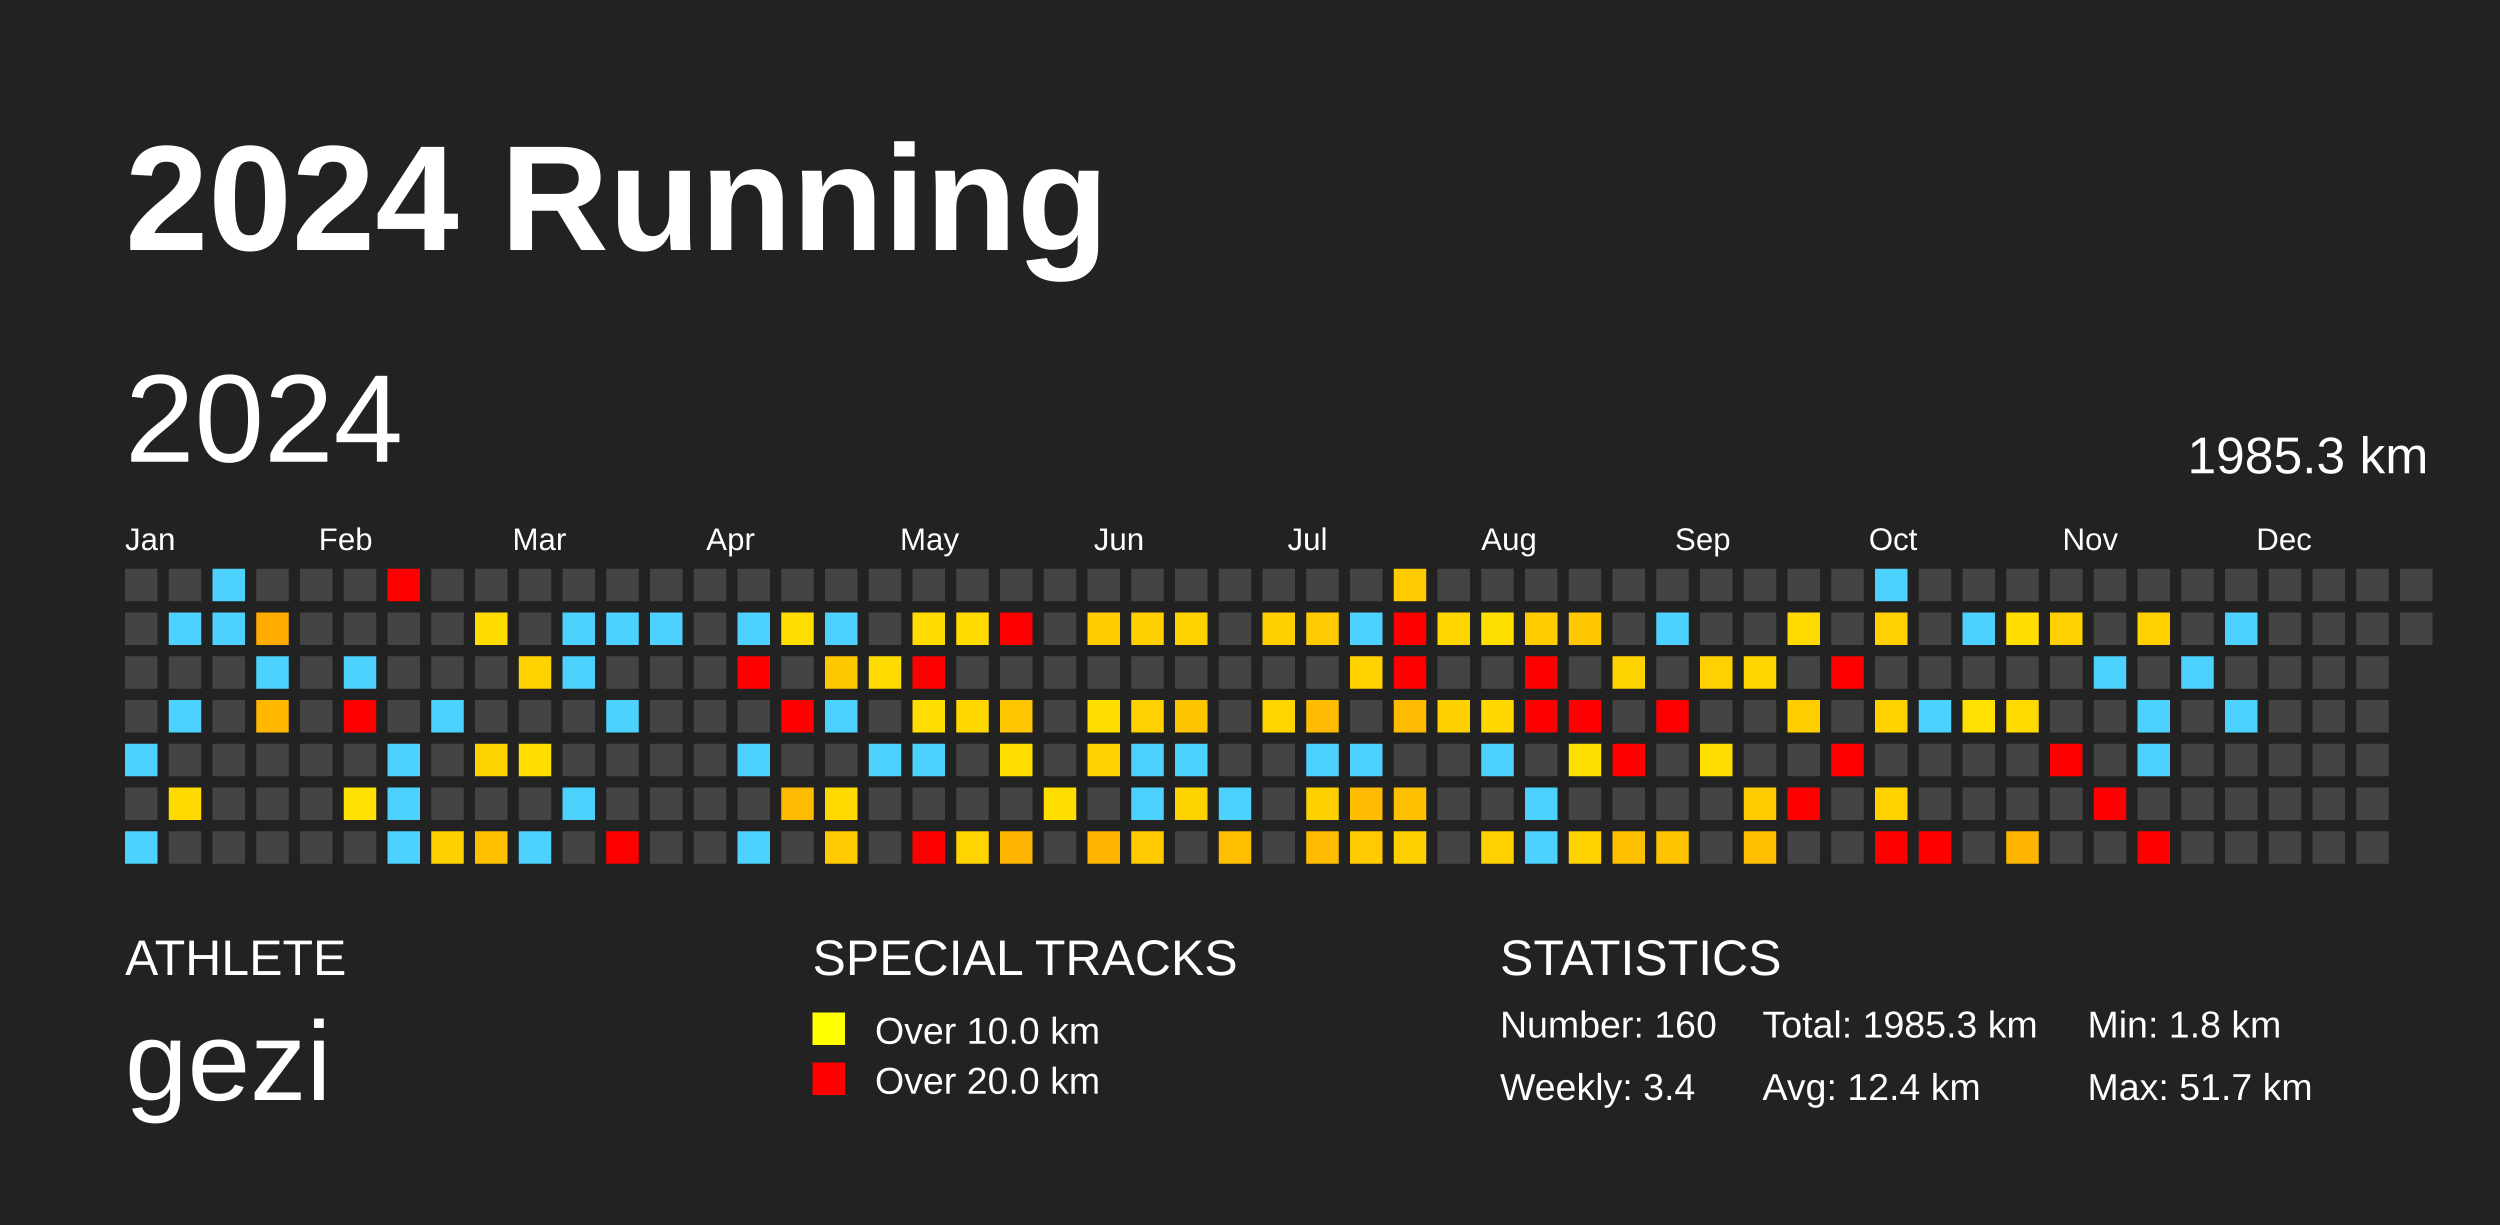
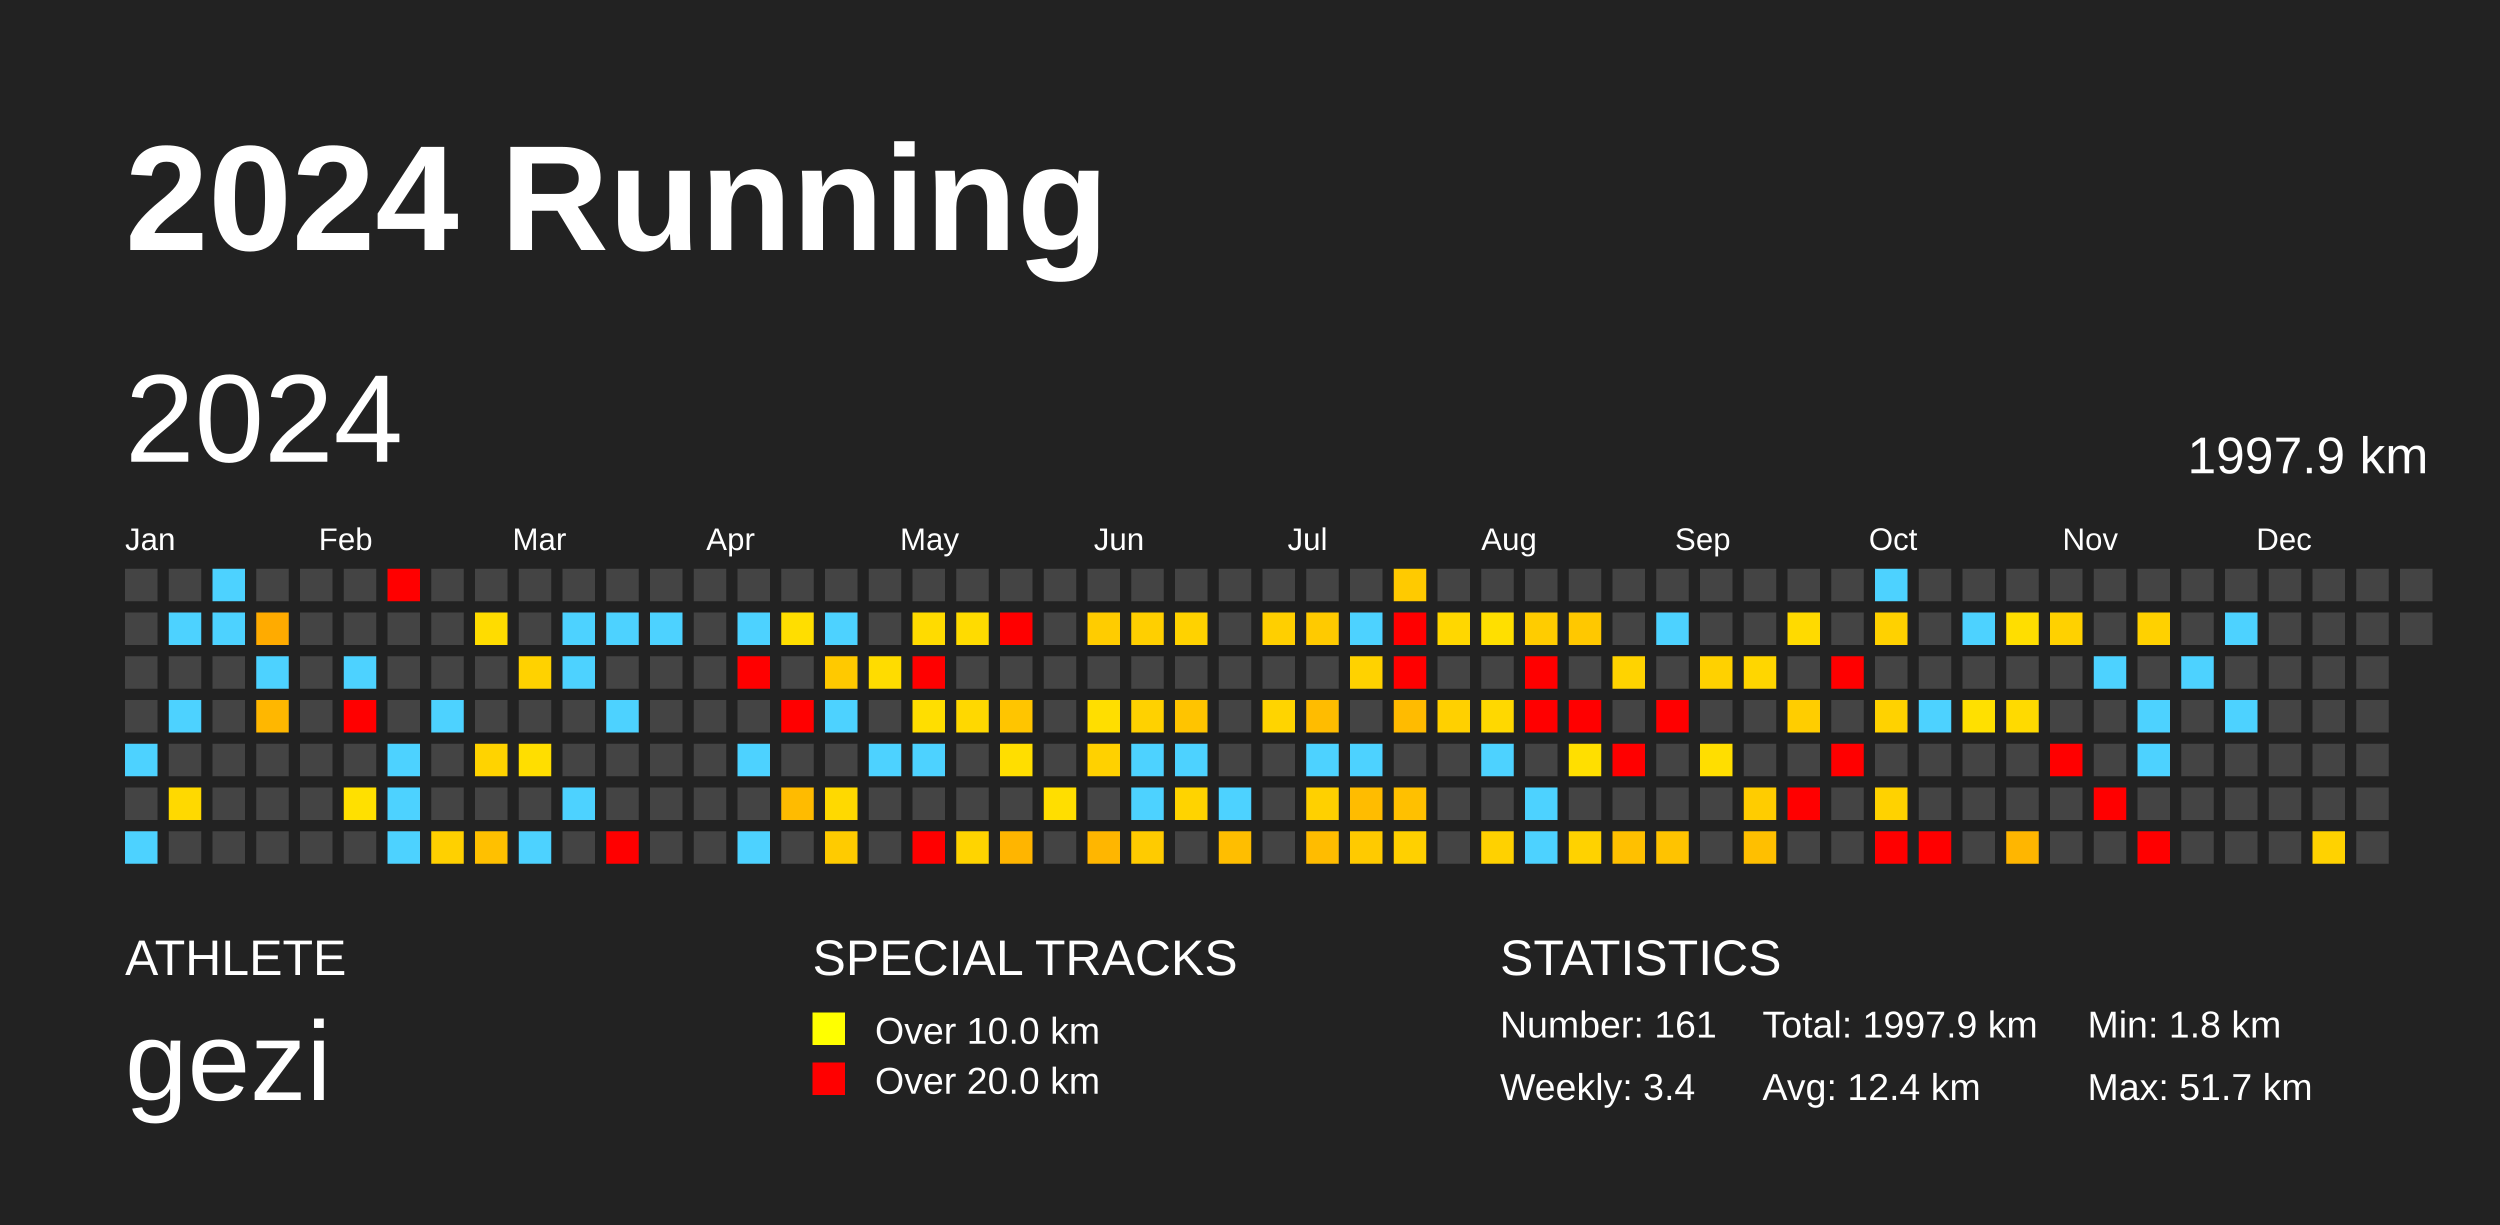
<svg xmlns="http://www.w3.org/2000/svg" baseProfile="full" height="98mm" version="1.1" viewBox="0,0,200,98" width="200mm">
  <defs />
  <rect fill="#222222" height="98" width="200" x="0" y="0" />
  <text fill="#FFFFFF" style="font-size:12px; font-family:Arial; font-weight:bold;" x="10" y="20">2024 Running</text>
  <text fill="#FFFFFF" style="font-size:4px; font-family:Arial" x="10" y="78">ATHLETE</text>
  <text fill="#FFFFFF" style="font-size:9px; font-family:Arial" x="10" y="88">gezi</text>
  <text fill="#FFFFFF" style="font-size:4px; font-family:Arial" x="65" y="78">SPECIAL TRACKS</text>
  <rect fill="yellow" height="2.6" width="2.6" x="65" y="81" />
  <text fill="#FFFFFF" style="font-size:3px; font-family:Arial" x="70" y="83.5">Over 10.0 km</text>
  <rect fill="red" height="2.6" width="2.6" x="65" y="85" />
  <text fill="#FFFFFF" style="font-size:3px; font-family:Arial" x="70" y="87.5">Over 20.0 km</text>
  <text fill="#FFFFFF" style="font-size:4px; font-family:Arial" x="120" y="78">STATISTICS</text>
-   <text fill="#FFFFFF" style="font-size:3px; font-family:Arial" x="120" y="83">Number: 160</text>
+   <text fill="#FFFFFF" style="font-size:3px; font-family:Arial" x="120" y="83">Number: 161</text>
  <text fill="#FFFFFF" style="font-size:3px; font-family:Arial" x="120" y="88">Weekly: 3.4</text>
-   <text fill="#FFFFFF" style="font-size:3px; font-family:Arial" x="141" y="83">Total: 1985.3 km</text>
+   <text fill="#FFFFFF" style="font-size:3px; font-family:Arial" x="141" y="83">Total: 1997.9 km</text>
  <text fill="#FFFFFF" style="font-size:3px; font-family:Arial" x="141" y="88">Avg: 12.4 km</text>
  <text fill="#FFFFFF" style="font-size:3px; font-family:Arial" x="167" y="83">Min: 1.8 km</text>
  <text fill="#FFFFFF" style="font-size:3px; font-family:Arial" x="167" y="88">Max: 51.7 km</text>
  <text dominant-baseline="hanging" fill="#FFFFFF" style="font-size:10.0px; font-family:Arial;" x="10" y="30">2024</text>
-   <text dominant-baseline="hanging" fill="#FFFFFF" style="font-size:4.125px; font-family:Arial;" x="175" y="35">1985.3 km</text>
+   <text dominant-baseline="hanging" fill="#FFFFFF" style="font-size:4.125px; font-family:Arial;" x="175" y="35">1997.9 km</text>
  <text fill="#FFFFFF" style="font-size:2.5px; font-family:Arial" x="10.0" y="44">Jan</text>
  <text fill="#FFFFFF" style="font-size:2.5px; font-family:Arial" x="25.5" y="44">Feb</text>
  <text fill="#FFFFFF" style="font-size:2.5px; font-family:Arial" x="41.0" y="44">Mar</text>
  <text fill="#FFFFFF" style="font-size:2.5px; font-family:Arial" x="56.5" y="44">Apr</text>
  <text fill="#FFFFFF" style="font-size:2.5px; font-family:Arial" x="72.0" y="44">May</text>
  <text fill="#FFFFFF" style="font-size:2.5px; font-family:Arial" x="87.5" y="44">Jun</text>
  <text fill="#FFFFFF" style="font-size:2.5px; font-family:Arial" x="103.0" y="44">Jul</text>
  <text fill="#FFFFFF" style="font-size:2.5px; font-family:Arial" x="118.5" y="44">Aug</text>
  <text fill="#FFFFFF" style="font-size:2.5px; font-family:Arial" x="134.0" y="44">Sep</text>
  <text fill="#FFFFFF" style="font-size:2.5px; font-family:Arial" x="149.5" y="44">Oct</text>
  <text fill="#FFFFFF" style="font-size:2.5px; font-family:Arial" x="165.0" y="44">Nov</text>
  <text fill="#FFFFFF" style="font-size:2.5px; font-family:Arial" x="180.5" y="44">Dec</text>
  <rect fill="#444444" height="2.6" width="2.6" x="10.0" y="45.5" />
  <rect fill="#444444" height="2.6" width="2.6" x="10.0" y="49.0" />
  <rect fill="#444444" height="2.6" width="2.6" x="10.0" y="52.5" />
  <rect fill="#444444" height="2.6" width="2.6" x="10.0" y="56.0" />
  <rect fill="#4dd2ff" height="2.6" width="2.6" x="10.0" y="59.5" />
  <rect fill="#444444" height="2.6" width="2.6" x="10.0" y="63.0" />
  <rect fill="#4dd2ff" height="2.6" width="2.6" x="10.0" y="66.5" />
  <rect fill="#444444" height="2.6" width="2.6" x="13.5" y="45.5" />
  <rect fill="#4dd2ff" height="2.6" width="2.6" x="13.5" y="49.0" />
  <rect fill="#444444" height="2.6" width="2.6" x="13.5" y="52.5" />
  <rect fill="#4dd2ff" height="2.6" width="2.6" x="13.5" y="56.0" />
  <rect fill="#444444" height="2.6" width="2.6" x="13.5" y="59.5" />
  <rect fill="#ffd900" height="2.6" width="2.6" x="13.5" y="63.0" />
  <rect fill="#444444" height="2.6" width="2.6" x="13.5" y="66.5" />
  <rect fill="#4dd2ff" height="2.6" width="2.6" x="17.0" y="45.5" />
  <rect fill="#4dd2ff" height="2.6" width="2.6" x="17.0" y="49.0" />
  <rect fill="#444444" height="2.6" width="2.6" x="17.0" y="52.5" />
  <rect fill="#444444" height="2.6" width="2.6" x="17.0" y="56.0" />
  <rect fill="#444444" height="2.6" width="2.6" x="17.0" y="59.5" />
  <rect fill="#444444" height="2.6" width="2.6" x="17.0" y="63.0" />
  <rect fill="#444444" height="2.6" width="2.6" x="17.0" y="66.5" />
  <rect fill="#444444" height="2.6" width="2.6" x="20.5" y="45.5" />
  <rect fill="#ffab00" height="2.6" width="2.6" x="20.5" y="49.0" />
  <rect fill="#4dd2ff" height="2.6" width="2.6" x="20.5" y="52.5" />
  <rect fill="#ffb700" height="2.6" width="2.6" x="20.5" y="56.0" />
  <rect fill="#444444" height="2.6" width="2.6" x="20.5" y="59.5" />
  <rect fill="#444444" height="2.6" width="2.6" x="20.5" y="63.0" />
  <rect fill="#444444" height="2.6" width="2.6" x="20.5" y="66.5" />
  <rect fill="#444444" height="2.6" width="2.6" x="24.0" y="45.5" />
  <rect fill="#444444" height="2.6" width="2.6" x="24.0" y="49.0" />
  <rect fill="#444444" height="2.6" width="2.6" x="24.0" y="52.5" />
  <rect fill="#444444" height="2.6" width="2.6" x="24.0" y="56.0" />
  <rect fill="#444444" height="2.6" width="2.6" x="24.0" y="59.5" />
  <rect fill="#444444" height="2.6" width="2.6" x="24.0" y="63.0" />
  <rect fill="#444444" height="2.6" width="2.6" x="24.0" y="66.5" />
  <rect fill="#444444" height="2.6" width="2.6" x="27.5" y="45.5" />
  <rect fill="#444444" height="2.6" width="2.6" x="27.5" y="49.0" />
  <rect fill="#4dd2ff" height="2.6" width="2.6" x="27.5" y="52.5" />
  <rect fill="red" height="2.6" width="2.6" x="27.5" y="56.0" />
  <rect fill="#444444" height="2.6" width="2.6" x="27.5" y="59.5" />
  <rect fill="#ffe000" height="2.6" width="2.6" x="27.5" y="63.0" />
  <rect fill="#444444" height="2.6" width="2.6" x="27.5" y="66.5" />
  <rect fill="red" height="2.6" width="2.6" x="31.0" y="45.5" />
  <rect fill="#444444" height="2.6" width="2.6" x="31.0" y="49.0" />
  <rect fill="#444444" height="2.6" width="2.6" x="31.0" y="52.5" />
  <rect fill="#444444" height="2.6" width="2.6" x="31.0" y="56.0" />
  <rect fill="#4dd2ff" height="2.6" width="2.6" x="31.0" y="59.5" />
  <rect fill="#4dd2ff" height="2.6" width="2.6" x="31.0" y="63.0" />
  <rect fill="#4dd2ff" height="2.6" width="2.6" x="31.0" y="66.5" />
  <rect fill="#444444" height="2.6" width="2.6" x="34.5" y="45.5" />
  <rect fill="#444444" height="2.6" width="2.6" x="34.5" y="49.0" />
  <rect fill="#444444" height="2.6" width="2.6" x="34.5" y="52.5" />
  <rect fill="#4dd2ff" height="2.6" width="2.6" x="34.5" y="56.0" />
  <rect fill="#444444" height="2.6" width="2.6" x="34.5" y="59.5" />
  <rect fill="#444444" height="2.6" width="2.6" x="34.5" y="63.0" />
  <rect fill="#ffd000" height="2.6" width="2.6" x="34.5" y="66.5" />
  <rect fill="#444444" height="2.6" width="2.6" x="38.0" y="45.5" />
  <rect fill="#ffdc00" height="2.6" width="2.6" x="38.0" y="49.0" />
  <rect fill="#444444" height="2.6" width="2.6" x="38.0" y="52.5" />
  <rect fill="#444444" height="2.6" width="2.6" x="38.0" y="56.0" />
  <rect fill="#ffd300" height="2.6" width="2.6" x="38.0" y="59.5" />
  <rect fill="#444444" height="2.6" width="2.6" x="38.0" y="63.0" />
  <rect fill="#ffc000" height="2.6" width="2.6" x="38.0" y="66.5" />
  <rect fill="#444444" height="2.6" width="2.6" x="41.5" y="45.5" />
  <rect fill="#444444" height="2.6" width="2.6" x="41.5" y="49.0" />
  <rect fill="#ffd200" height="2.6" width="2.6" x="41.5" y="52.5" />
  <rect fill="#444444" height="2.6" width="2.6" x="41.5" y="56.0" />
  <rect fill="#ffde00" height="2.6" width="2.6" x="41.5" y="59.5" />
  <rect fill="#444444" height="2.6" width="2.6" x="41.5" y="63.0" />
  <rect fill="#4dd2ff" height="2.6" width="2.6" x="41.5" y="66.5" />
  <rect fill="#444444" height="2.6" width="2.6" x="45.0" y="45.5" />
  <rect fill="#4dd2ff" height="2.6" width="2.6" x="45.0" y="49.0" />
  <rect fill="#4dd2ff" height="2.6" width="2.6" x="45.0" y="52.5" />
  <rect fill="#444444" height="2.6" width="2.6" x="45.0" y="56.0" />
  <rect fill="#444444" height="2.6" width="2.6" x="45.0" y="59.5" />
  <rect fill="#4dd2ff" height="2.6" width="2.6" x="45.0" y="63.0" />
  <rect fill="#444444" height="2.6" width="2.6" x="45.0" y="66.5" />
  <rect fill="#444444" height="2.6" width="2.6" x="48.5" y="45.5" />
  <rect fill="#4dd2ff" height="2.6" width="2.6" x="48.5" y="49.0" />
  <rect fill="#444444" height="2.6" width="2.6" x="48.5" y="52.5" />
  <rect fill="#4dd2ff" height="2.6" width="2.6" x="48.5" y="56.0" />
  <rect fill="#444444" height="2.6" width="2.6" x="48.5" y="59.5" />
  <rect fill="#444444" height="2.6" width="2.6" x="48.5" y="63.0" />
  <rect fill="red" height="2.6" width="2.6" x="48.5" y="66.5" />
  <rect fill="#444444" height="2.6" width="2.6" x="52.0" y="45.5" />
  <rect fill="#4dd2ff" height="2.6" width="2.6" x="52.0" y="49.0" />
  <rect fill="#444444" height="2.6" width="2.6" x="52.0" y="52.5" />
  <rect fill="#444444" height="2.6" width="2.6" x="52.0" y="56.0" />
  <rect fill="#444444" height="2.6" width="2.6" x="52.0" y="59.5" />
  <rect fill="#444444" height="2.6" width="2.6" x="52.0" y="63.0" />
  <rect fill="#444444" height="2.6" width="2.6" x="52.0" y="66.5" />
  <rect fill="#444444" height="2.6" width="2.6" x="55.5" y="45.5" />
  <rect fill="#444444" height="2.6" width="2.6" x="55.5" y="49.0" />
  <rect fill="#444444" height="2.6" width="2.6" x="55.5" y="52.5" />
  <rect fill="#444444" height="2.6" width="2.6" x="55.5" y="56.0" />
  <rect fill="#444444" height="2.6" width="2.6" x="55.5" y="59.5" />
  <rect fill="#444444" height="2.6" width="2.6" x="55.5" y="63.0" />
  <rect fill="#444444" height="2.6" width="2.6" x="55.5" y="66.5" />
  <rect fill="#444444" height="2.6" width="2.6" x="59.0" y="45.5" />
  <rect fill="#4dd2ff" height="2.6" width="2.6" x="59.0" y="49.0" />
  <rect fill="red" height="2.6" width="2.6" x="59.0" y="52.5" />
  <rect fill="#444444" height="2.6" width="2.6" x="59.0" y="56.0" />
  <rect fill="#4dd2ff" height="2.6" width="2.6" x="59.0" y="59.5" />
  <rect fill="#444444" height="2.6" width="2.6" x="59.0" y="63.0" />
  <rect fill="#4dd2ff" height="2.6" width="2.6" x="59.0" y="66.5" />
  <rect fill="#444444" height="2.6" width="2.6" x="62.5" y="45.5" />
  <rect fill="#ffde00" height="2.6" width="2.6" x="62.5" y="49.0" />
  <rect fill="#444444" height="2.6" width="2.6" x="62.5" y="52.5" />
  <rect fill="red" height="2.6" width="2.6" x="62.5" y="56.0" />
  <rect fill="#444444" height="2.6" width="2.6" x="62.5" y="59.5" />
  <rect fill="#ffbb00" height="2.6" width="2.6" x="62.5" y="63.0" />
  <rect fill="#444444" height="2.6" width="2.6" x="62.5" y="66.5" />
  <rect fill="#444444" height="2.6" width="2.6" x="66.0" y="45.5" />
  <rect fill="#4dd2ff" height="2.6" width="2.6" x="66.0" y="49.0" />
  <rect fill="#ffc900" height="2.6" width="2.6" x="66.0" y="52.5" />
  <rect fill="#4dd2ff" height="2.6" width="2.6" x="66.0" y="56.0" />
  <rect fill="#444444" height="2.6" width="2.6" x="66.0" y="59.5" />
  <rect fill="#ffd900" height="2.6" width="2.6" x="66.0" y="63.0" />
  <rect fill="#ffcb00" height="2.6" width="2.6" x="66.0" y="66.5" />
  <rect fill="#444444" height="2.6" width="2.6" x="69.5" y="45.5" />
  <rect fill="#444444" height="2.6" width="2.6" x="69.5" y="49.0" />
  <rect fill="#ffdc00" height="2.6" width="2.6" x="69.5" y="52.5" />
  <rect fill="#444444" height="2.6" width="2.6" x="69.5" y="56.0" />
  <rect fill="#4dd2ff" height="2.6" width="2.6" x="69.5" y="59.5" />
  <rect fill="#444444" height="2.6" width="2.6" x="69.5" y="63.0" />
  <rect fill="#444444" height="2.6" width="2.6" x="69.5" y="66.5" />
  <rect fill="#444444" height="2.6" width="2.6" x="73.0" y="45.5" />
  <rect fill="#ffdb00" height="2.6" width="2.6" x="73.0" y="49.0" />
  <rect fill="red" height="2.6" width="2.6" x="73.0" y="52.5" />
  <rect fill="#ffde00" height="2.6" width="2.6" x="73.0" y="56.0" />
  <rect fill="#4dd2ff" height="2.6" width="2.6" x="73.0" y="59.5" />
  <rect fill="#444444" height="2.6" width="2.6" x="73.0" y="63.0" />
  <rect fill="red" height="2.6" width="2.6" x="73.0" y="66.5" />
  <rect fill="#444444" height="2.6" width="2.6" x="76.5" y="45.5" />
  <rect fill="#ffdb00" height="2.6" width="2.6" x="76.5" y="49.0" />
  <rect fill="#444444" height="2.6" width="2.6" x="76.5" y="52.5" />
  <rect fill="#ffd800" height="2.6" width="2.6" x="76.5" y="56.0" />
  <rect fill="#444444" height="2.6" width="2.6" x="76.5" y="59.5" />
  <rect fill="#444444" height="2.6" width="2.6" x="76.5" y="63.0" />
  <rect fill="#ffd400" height="2.6" width="2.6" x="76.5" y="66.5" />
  <rect fill="#444444" height="2.6" width="2.6" x="80.0" y="45.5" />
  <rect fill="red" height="2.6" width="2.6" x="80.0" y="49.0" />
  <rect fill="#444444" height="2.6" width="2.6" x="80.0" y="52.5" />
  <rect fill="#ffc500" height="2.6" width="2.6" x="80.0" y="56.0" />
  <rect fill="#ffde00" height="2.6" width="2.6" x="80.0" y="59.5" />
  <rect fill="#444444" height="2.6" width="2.6" x="80.0" y="63.0" />
  <rect fill="#ffb500" height="2.6" width="2.6" x="80.0" y="66.5" />
  <rect fill="#444444" height="2.6" width="2.6" x="83.5" y="45.5" />
  <rect fill="#444444" height="2.6" width="2.6" x="83.5" y="49.0" />
  <rect fill="#444444" height="2.6" width="2.6" x="83.5" y="52.5" />
  <rect fill="#444444" height="2.6" width="2.6" x="83.5" y="56.0" />
  <rect fill="#444444" height="2.6" width="2.6" x="83.5" y="59.5" />
  <rect fill="#ffde00" height="2.6" width="2.6" x="83.5" y="63.0" />
  <rect fill="#444444" height="2.6" width="2.6" x="83.5" y="66.5" />
  <rect fill="#444444" height="2.6" width="2.6" x="87.0" y="45.5" />
  <rect fill="#ffcc00" height="2.6" width="2.6" x="87.0" y="49.0" />
  <rect fill="#444444" height="2.6" width="2.6" x="87.0" y="52.5" />
  <rect fill="#ffde00" height="2.6" width="2.6" x="87.0" y="56.0" />
  <rect fill="#ffd100" height="2.6" width="2.6" x="87.0" y="59.5" />
  <rect fill="#444444" height="2.6" width="2.6" x="87.0" y="63.0" />
  <rect fill="#ffb600" height="2.6" width="2.6" x="87.0" y="66.5" />
  <rect fill="#444444" height="2.6" width="2.6" x="90.5" y="45.5" />
  <rect fill="#ffcf00" height="2.6" width="2.6" x="90.5" y="49.0" />
  <rect fill="#444444" height="2.6" width="2.6" x="90.5" y="52.5" />
  <rect fill="#ffd100" height="2.6" width="2.6" x="90.5" y="56.0" />
  <rect fill="#4dd2ff" height="2.6" width="2.6" x="90.5" y="59.5" />
  <rect fill="#4dd2ff" height="2.6" width="2.6" x="90.5" y="63.0" />
  <rect fill="#ffcb00" height="2.6" width="2.6" x="90.5" y="66.5" />
  <rect fill="#444444" height="2.6" width="2.6" x="94.0" y="45.5" />
  <rect fill="#ffd200" height="2.6" width="2.6" x="94.0" y="49.0" />
  <rect fill="#444444" height="2.6" width="2.6" x="94.0" y="52.5" />
  <rect fill="#ffc400" height="2.6" width="2.6" x="94.0" y="56.0" />
  <rect fill="#4dd2ff" height="2.6" width="2.6" x="94.0" y="59.5" />
  <rect fill="#ffd300" height="2.6" width="2.6" x="94.0" y="63.0" />
  <rect fill="#444444" height="2.6" width="2.6" x="94.0" y="66.5" />
  <rect fill="#444444" height="2.6" width="2.6" x="97.5" y="45.5" />
  <rect fill="#444444" height="2.6" width="2.6" x="97.5" y="49.0" />
  <rect fill="#444444" height="2.6" width="2.6" x="97.5" y="52.5" />
  <rect fill="#444444" height="2.6" width="2.6" x="97.5" y="56.0" />
  <rect fill="#444444" height="2.6" width="2.6" x="97.5" y="59.5" />
  <rect fill="#4dd2ff" height="2.6" width="2.6" x="97.5" y="63.0" />
  <rect fill="#ffbe00" height="2.6" width="2.6" x="97.5" y="66.5" />
  <rect fill="#444444" height="2.6" width="2.6" x="101.0" y="45.5" />
  <rect fill="#ffcf00" height="2.6" width="2.6" x="101.0" y="49.0" />
  <rect fill="#444444" height="2.6" width="2.6" x="101.0" y="52.5" />
  <rect fill="#ffd400" height="2.6" width="2.6" x="101.0" y="56.0" />
  <rect fill="#444444" height="2.6" width="2.6" x="101.0" y="59.5" />
  <rect fill="#444444" height="2.6" width="2.6" x="101.0" y="63.0" />
  <rect fill="#444444" height="2.6" width="2.6" x="101.0" y="66.5" />
  <rect fill="#444444" height="2.6" width="2.6" x="104.5" y="45.5" />
  <rect fill="#ffca00" height="2.6" width="2.6" x="104.5" y="49.0" />
  <rect fill="#444444" height="2.6" width="2.6" x="104.5" y="52.5" />
  <rect fill="#ffbc00" height="2.6" width="2.6" x="104.5" y="56.0" />
  <rect fill="#4dd2ff" height="2.6" width="2.6" x="104.5" y="59.5" />
  <rect fill="#ffd000" height="2.6" width="2.6" x="104.5" y="63.0" />
  <rect fill="#ffbc00" height="2.6" width="2.6" x="104.5" y="66.5" />
  <rect fill="#444444" height="2.6" width="2.6" x="108.0" y="45.5" />
  <rect fill="#4dd2ff" height="2.6" width="2.6" x="108.0" y="49.0" />
  <rect fill="#ffd200" height="2.6" width="2.6" x="108.0" y="52.5" />
  <rect fill="#444444" height="2.6" width="2.6" x="108.0" y="56.0" />
  <rect fill="#4dd2ff" height="2.6" width="2.6" x="108.0" y="59.5" />
  <rect fill="#ffbc00" height="2.6" width="2.6" x="108.0" y="63.0" />
  <rect fill="#ffca00" height="2.6" width="2.6" x="108.0" y="66.5" />
  <rect fill="#ffca00" height="2.6" width="2.6" x="111.5" y="45.5" />
  <rect fill="red" height="2.6" width="2.6" x="111.5" y="49.0" />
  <rect fill="red" height="2.6" width="2.6" x="111.5" y="52.5" />
  <rect fill="#ffbb00" height="2.6" width="2.6" x="111.5" y="56.0" />
  <rect fill="#444444" height="2.6" width="2.6" x="111.5" y="59.5" />
  <rect fill="#ffc000" height="2.6" width="2.6" x="111.5" y="63.0" />
  <rect fill="#ffd000" height="2.6" width="2.6" x="111.5" y="66.5" />
  <rect fill="#444444" height="2.6" width="2.6" x="115.0" y="45.5" />
  <rect fill="#ffd700" height="2.6" width="2.6" x="115.0" y="49.0" />
  <rect fill="#444444" height="2.6" width="2.6" x="115.0" y="52.5" />
  <rect fill="#ffd000" height="2.6" width="2.6" x="115.0" y="56.0" />
  <rect fill="#444444" height="2.6" width="2.6" x="115.0" y="59.5" />
  <rect fill="#444444" height="2.6" width="2.6" x="115.0" y="63.0" />
  <rect fill="#444444" height="2.6" width="2.6" x="115.0" y="66.5" />
  <rect fill="#444444" height="2.6" width="2.6" x="118.5" y="45.5" />
  <rect fill="#ffdf00" height="2.6" width="2.6" x="118.5" y="49.0" />
  <rect fill="#444444" height="2.6" width="2.6" x="118.5" y="52.5" />
  <rect fill="#ffd800" height="2.6" width="2.6" x="118.5" y="56.0" />
  <rect fill="#4dd2ff" height="2.6" width="2.6" x="118.5" y="59.5" />
  <rect fill="#444444" height="2.6" width="2.6" x="118.5" y="63.0" />
  <rect fill="#ffd100" height="2.6" width="2.6" x="118.5" y="66.5" />
  <rect fill="#444444" height="2.6" width="2.6" x="122.0" y="45.5" />
  <rect fill="#ffcc00" height="2.6" width="2.6" x="122.0" y="49.0" />
  <rect fill="red" height="2.6" width="2.6" x="122.0" y="52.5" />
  <rect fill="red" height="2.6" width="2.6" x="122.0" y="56.0" />
  <rect fill="#444444" height="2.6" width="2.6" x="122.0" y="59.5" />
  <rect fill="#4dd2ff" height="2.6" width="2.6" x="122.0" y="63.0" />
  <rect fill="#4dd2ff" height="2.6" width="2.6" x="122.0" y="66.5" />
  <rect fill="#444444" height="2.6" width="2.6" x="125.5" y="45.5" />
  <rect fill="#ffc800" height="2.6" width="2.6" x="125.5" y="49.0" />
  <rect fill="#444444" height="2.6" width="2.6" x="125.5" y="52.5" />
  <rect fill="red" height="2.6" width="2.6" x="125.5" y="56.0" />
  <rect fill="#ffdf00" height="2.6" width="2.6" x="125.5" y="59.5" />
  <rect fill="#444444" height="2.6" width="2.6" x="125.5" y="63.0" />
  <rect fill="#ffd200" height="2.6" width="2.6" x="125.5" y="66.5" />
  <rect fill="#444444" height="2.6" width="2.6" x="129.0" y="45.5" />
  <rect fill="#444444" height="2.6" width="2.6" x="129.0" y="49.0" />
  <rect fill="#ffd300" height="2.6" width="2.6" x="129.0" y="52.5" />
  <rect fill="#444444" height="2.6" width="2.6" x="129.0" y="56.0" />
  <rect fill="red" height="2.6" width="2.6" x="129.0" y="59.5" />
  <rect fill="#444444" height="2.6" width="2.6" x="129.0" y="63.0" />
  <rect fill="#ffc000" height="2.6" width="2.6" x="129.0" y="66.5" />
  <rect fill="#444444" height="2.6" width="2.6" x="132.5" y="45.5" />
  <rect fill="#4dd2ff" height="2.6" width="2.6" x="132.5" y="49.0" />
  <rect fill="#444444" height="2.6" width="2.6" x="132.5" y="52.5" />
  <rect fill="red" height="2.6" width="2.6" x="132.5" y="56.0" />
  <rect fill="#444444" height="2.6" width="2.6" x="132.5" y="59.5" />
  <rect fill="#444444" height="2.6" width="2.6" x="132.5" y="63.0" />
  <rect fill="#ffc300" height="2.6" width="2.6" x="132.5" y="66.5" />
  <rect fill="#444444" height="2.6" width="2.6" x="136.0" y="45.5" />
  <rect fill="#444444" height="2.6" width="2.6" x="136.0" y="49.0" />
  <rect fill="#ffd100" height="2.6" width="2.6" x="136.0" y="52.5" />
  <rect fill="#444444" height="2.6" width="2.6" x="136.0" y="56.0" />
  <rect fill="#ffde00" height="2.6" width="2.6" x="136.0" y="59.5" />
  <rect fill="#444444" height="2.6" width="2.6" x="136.0" y="63.0" />
  <rect fill="#444444" height="2.6" width="2.6" x="136.0" y="66.5" />
  <rect fill="#444444" height="2.6" width="2.6" x="139.5" y="45.5" />
  <rect fill="#444444" height="2.6" width="2.6" x="139.5" y="49.0" />
  <rect fill="#ffd600" height="2.6" width="2.6" x="139.5" y="52.5" />
  <rect fill="#444444" height="2.6" width="2.6" x="139.5" y="56.0" />
  <rect fill="#444444" height="2.6" width="2.6" x="139.5" y="59.5" />
  <rect fill="#ffcc00" height="2.6" width="2.6" x="139.5" y="63.0" />
  <rect fill="#ffbf00" height="2.6" width="2.6" x="139.5" y="66.5" />
  <rect fill="#444444" height="2.6" width="2.6" x="143.0" y="45.5" />
  <rect fill="#ffda00" height="2.6" width="2.6" x="143.0" y="49.0" />
  <rect fill="#444444" height="2.6" width="2.6" x="143.0" y="52.5" />
  <rect fill="#ffcd00" height="2.6" width="2.6" x="143.0" y="56.0" />
  <rect fill="#444444" height="2.6" width="2.6" x="143.0" y="59.5" />
  <rect fill="red" height="2.6" width="2.6" x="143.0" y="63.0" />
  <rect fill="#444444" height="2.6" width="2.6" x="143.0" y="66.5" />
  <rect fill="#444444" height="2.6" width="2.6" x="146.5" y="45.5" />
  <rect fill="#444444" height="2.6" width="2.6" x="146.5" y="49.0" />
  <rect fill="red" height="2.6" width="2.6" x="146.5" y="52.5" />
  <rect fill="#444444" height="2.6" width="2.6" x="146.5" y="56.0" />
  <rect fill="red" height="2.6" width="2.6" x="146.5" y="59.5" />
  <rect fill="#444444" height="2.6" width="2.6" x="146.5" y="63.0" />
  <rect fill="#444444" height="2.6" width="2.6" x="146.5" y="66.5" />
  <rect fill="#4dd2ff" height="2.6" width="2.6" x="150.0" y="45.5" />
  <rect fill="#ffd100" height="2.6" width="2.6" x="150.0" y="49.0" />
  <rect fill="#444444" height="2.6" width="2.6" x="150.0" y="52.5" />
  <rect fill="#ffd200" height="2.6" width="2.6" x="150.0" y="56.0" />
  <rect fill="#444444" height="2.6" width="2.6" x="150.0" y="59.5" />
  <rect fill="#ffd200" height="2.6" width="2.6" x="150.0" y="63.0" />
  <rect fill="red" height="2.6" width="2.6" x="150.0" y="66.5" />
  <rect fill="#444444" height="2.6" width="2.6" x="153.5" y="45.5" />
  <rect fill="#444444" height="2.6" width="2.6" x="153.5" y="49.0" />
  <rect fill="#444444" height="2.6" width="2.6" x="153.5" y="52.5" />
  <rect fill="#4dd2ff" height="2.6" width="2.6" x="153.5" y="56.0" />
  <rect fill="#444444" height="2.6" width="2.6" x="153.5" y="59.5" />
  <rect fill="#444444" height="2.6" width="2.6" x="153.5" y="63.0" />
  <rect fill="red" height="2.6" width="2.6" x="153.5" y="66.5" />
  <rect fill="#444444" height="2.6" width="2.6" x="157.0" y="45.5" />
  <rect fill="#4dd2ff" height="2.6" width="2.6" x="157.0" y="49.0" />
  <rect fill="#444444" height="2.6" width="2.6" x="157.0" y="52.5" />
  <rect fill="#ffe000" height="2.6" width="2.6" x="157.0" y="56.0" />
  <rect fill="#444444" height="2.6" width="2.6" x="157.0" y="59.5" />
  <rect fill="#444444" height="2.6" width="2.6" x="157.0" y="63.0" />
  <rect fill="#444444" height="2.6" width="2.6" x="157.0" y="66.5" />
  <rect fill="#444444" height="2.6" width="2.6" x="160.5" y="45.5" />
  <rect fill="#ffde00" height="2.6" width="2.6" x="160.5" y="49.0" />
  <rect fill="#444444" height="2.6" width="2.6" x="160.5" y="52.5" />
  <rect fill="#ffda00" height="2.6" width="2.6" x="160.5" y="56.0" />
  <rect fill="#444444" height="2.6" width="2.6" x="160.5" y="59.5" />
  <rect fill="#444444" height="2.6" width="2.6" x="160.5" y="63.0" />
  <rect fill="#ffb600" height="2.6" width="2.6" x="160.5" y="66.5" />
  <rect fill="#444444" height="2.6" width="2.6" x="164.0" y="45.5" />
  <rect fill="#ffd100" height="2.6" width="2.6" x="164.0" y="49.0" />
  <rect fill="#444444" height="2.6" width="2.6" x="164.0" y="52.5" />
  <rect fill="#444444" height="2.6" width="2.6" x="164.0" y="56.0" />
  <rect fill="red" height="2.6" width="2.6" x="164.0" y="59.5" />
  <rect fill="#444444" height="2.6" width="2.6" x="164.0" y="63.0" />
  <rect fill="#444444" height="2.6" width="2.6" x="164.0" y="66.5" />
  <rect fill="#444444" height="2.6" width="2.6" x="167.5" y="45.5" />
  <rect fill="#444444" height="2.6" width="2.6" x="167.5" y="49.0" />
  <rect fill="#4dd2ff" height="2.6" width="2.6" x="167.5" y="52.5" />
  <rect fill="#444444" height="2.6" width="2.6" x="167.5" y="56.0" />
  <rect fill="#444444" height="2.6" width="2.6" x="167.5" y="59.5" />
  <rect fill="red" height="2.6" width="2.6" x="167.5" y="63.0" />
  <rect fill="#444444" height="2.6" width="2.6" x="167.5" y="66.5" />
  <rect fill="#444444" height="2.6" width="2.6" x="171.0" y="45.5" />
  <rect fill="#ffd100" height="2.6" width="2.6" x="171.0" y="49.0" />
  <rect fill="#444444" height="2.6" width="2.6" x="171.0" y="52.5" />
  <rect fill="#4dd2ff" height="2.6" width="2.6" x="171.0" y="56.0" />
  <rect fill="#4dd2ff" height="2.6" width="2.6" x="171.0" y="59.5" />
  <rect fill="#444444" height="2.6" width="2.6" x="171.0" y="63.0" />
  <rect fill="red" height="2.6" width="2.6" x="171.0" y="66.5" />
  <rect fill="#444444" height="2.6" width="2.6" x="174.5" y="45.5" />
  <rect fill="#444444" height="2.6" width="2.6" x="174.5" y="49.0" />
  <rect fill="#4dd2ff" height="2.6" width="2.6" x="174.5" y="52.5" />
  <rect fill="#444444" height="2.6" width="2.6" x="174.5" y="56.0" />
  <rect fill="#444444" height="2.6" width="2.6" x="174.5" y="59.5" />
  <rect fill="#444444" height="2.6" width="2.6" x="174.5" y="63.0" />
  <rect fill="#444444" height="2.6" width="2.6" x="174.5" y="66.5" />
  <rect fill="#444444" height="2.6" width="2.6" x="178.0" y="45.5" />
  <rect fill="#4dd2ff" height="2.6" width="2.6" x="178.0" y="49.0" />
  <rect fill="#444444" height="2.6" width="2.6" x="178.0" y="52.5" />
  <rect fill="#4dd2ff" height="2.6" width="2.6" x="178.0" y="56.0" />
  <rect fill="#444444" height="2.6" width="2.6" x="178.0" y="59.5" />
  <rect fill="#444444" height="2.6" width="2.6" x="178.0" y="63.0" />
  <rect fill="#444444" height="2.6" width="2.6" x="178.0" y="66.5" />
  <rect fill="#444444" height="2.6" width="2.6" x="181.5" y="45.5" />
  <rect fill="#444444" height="2.6" width="2.6" x="181.5" y="49.0" />
  <rect fill="#444444" height="2.6" width="2.6" x="181.5" y="52.5" />
  <rect fill="#444444" height="2.6" width="2.6" x="181.5" y="56.0" />
  <rect fill="#444444" height="2.6" width="2.6" x="181.5" y="59.5" />
  <rect fill="#444444" height="2.6" width="2.6" x="181.5" y="63.0" />
  <rect fill="#444444" height="2.6" width="2.6" x="181.5" y="66.5" />
  <rect fill="#444444" height="2.6" width="2.6" x="185.0" y="45.5" />
  <rect fill="#444444" height="2.6" width="2.6" x="185.0" y="49.0" />
  <rect fill="#444444" height="2.6" width="2.6" x="185.0" y="52.5" />
  <rect fill="#444444" height="2.6" width="2.6" x="185.0" y="56.0" />
  <rect fill="#444444" height="2.6" width="2.6" x="185.0" y="59.5" />
  <rect fill="#444444" height="2.6" width="2.6" x="185.0" y="63.0" />
-   <rect fill="#444444" height="2.6" width="2.6" x="185.0" y="66.5" />
+   <rect fill="#ffd200" height="2.6" width="2.6" x="185.0" y="66.5" />
  <rect fill="#444444" height="2.6" width="2.6" x="188.5" y="45.5" />
  <rect fill="#444444" height="2.6" width="2.6" x="188.5" y="49.0" />
  <rect fill="#444444" height="2.6" width="2.6" x="188.5" y="52.5" />
  <rect fill="#444444" height="2.6" width="2.6" x="188.5" y="56.0" />
  <rect fill="#444444" height="2.6" width="2.6" x="188.5" y="59.5" />
  <rect fill="#444444" height="2.6" width="2.6" x="188.5" y="63.0" />
  <rect fill="#444444" height="2.6" width="2.6" x="188.5" y="66.5" />
  <rect fill="#444444" height="2.6" width="2.6" x="192.0" y="45.5" />
  <rect fill="#444444" height="2.6" width="2.6" x="192.0" y="49.0" />
</svg>
